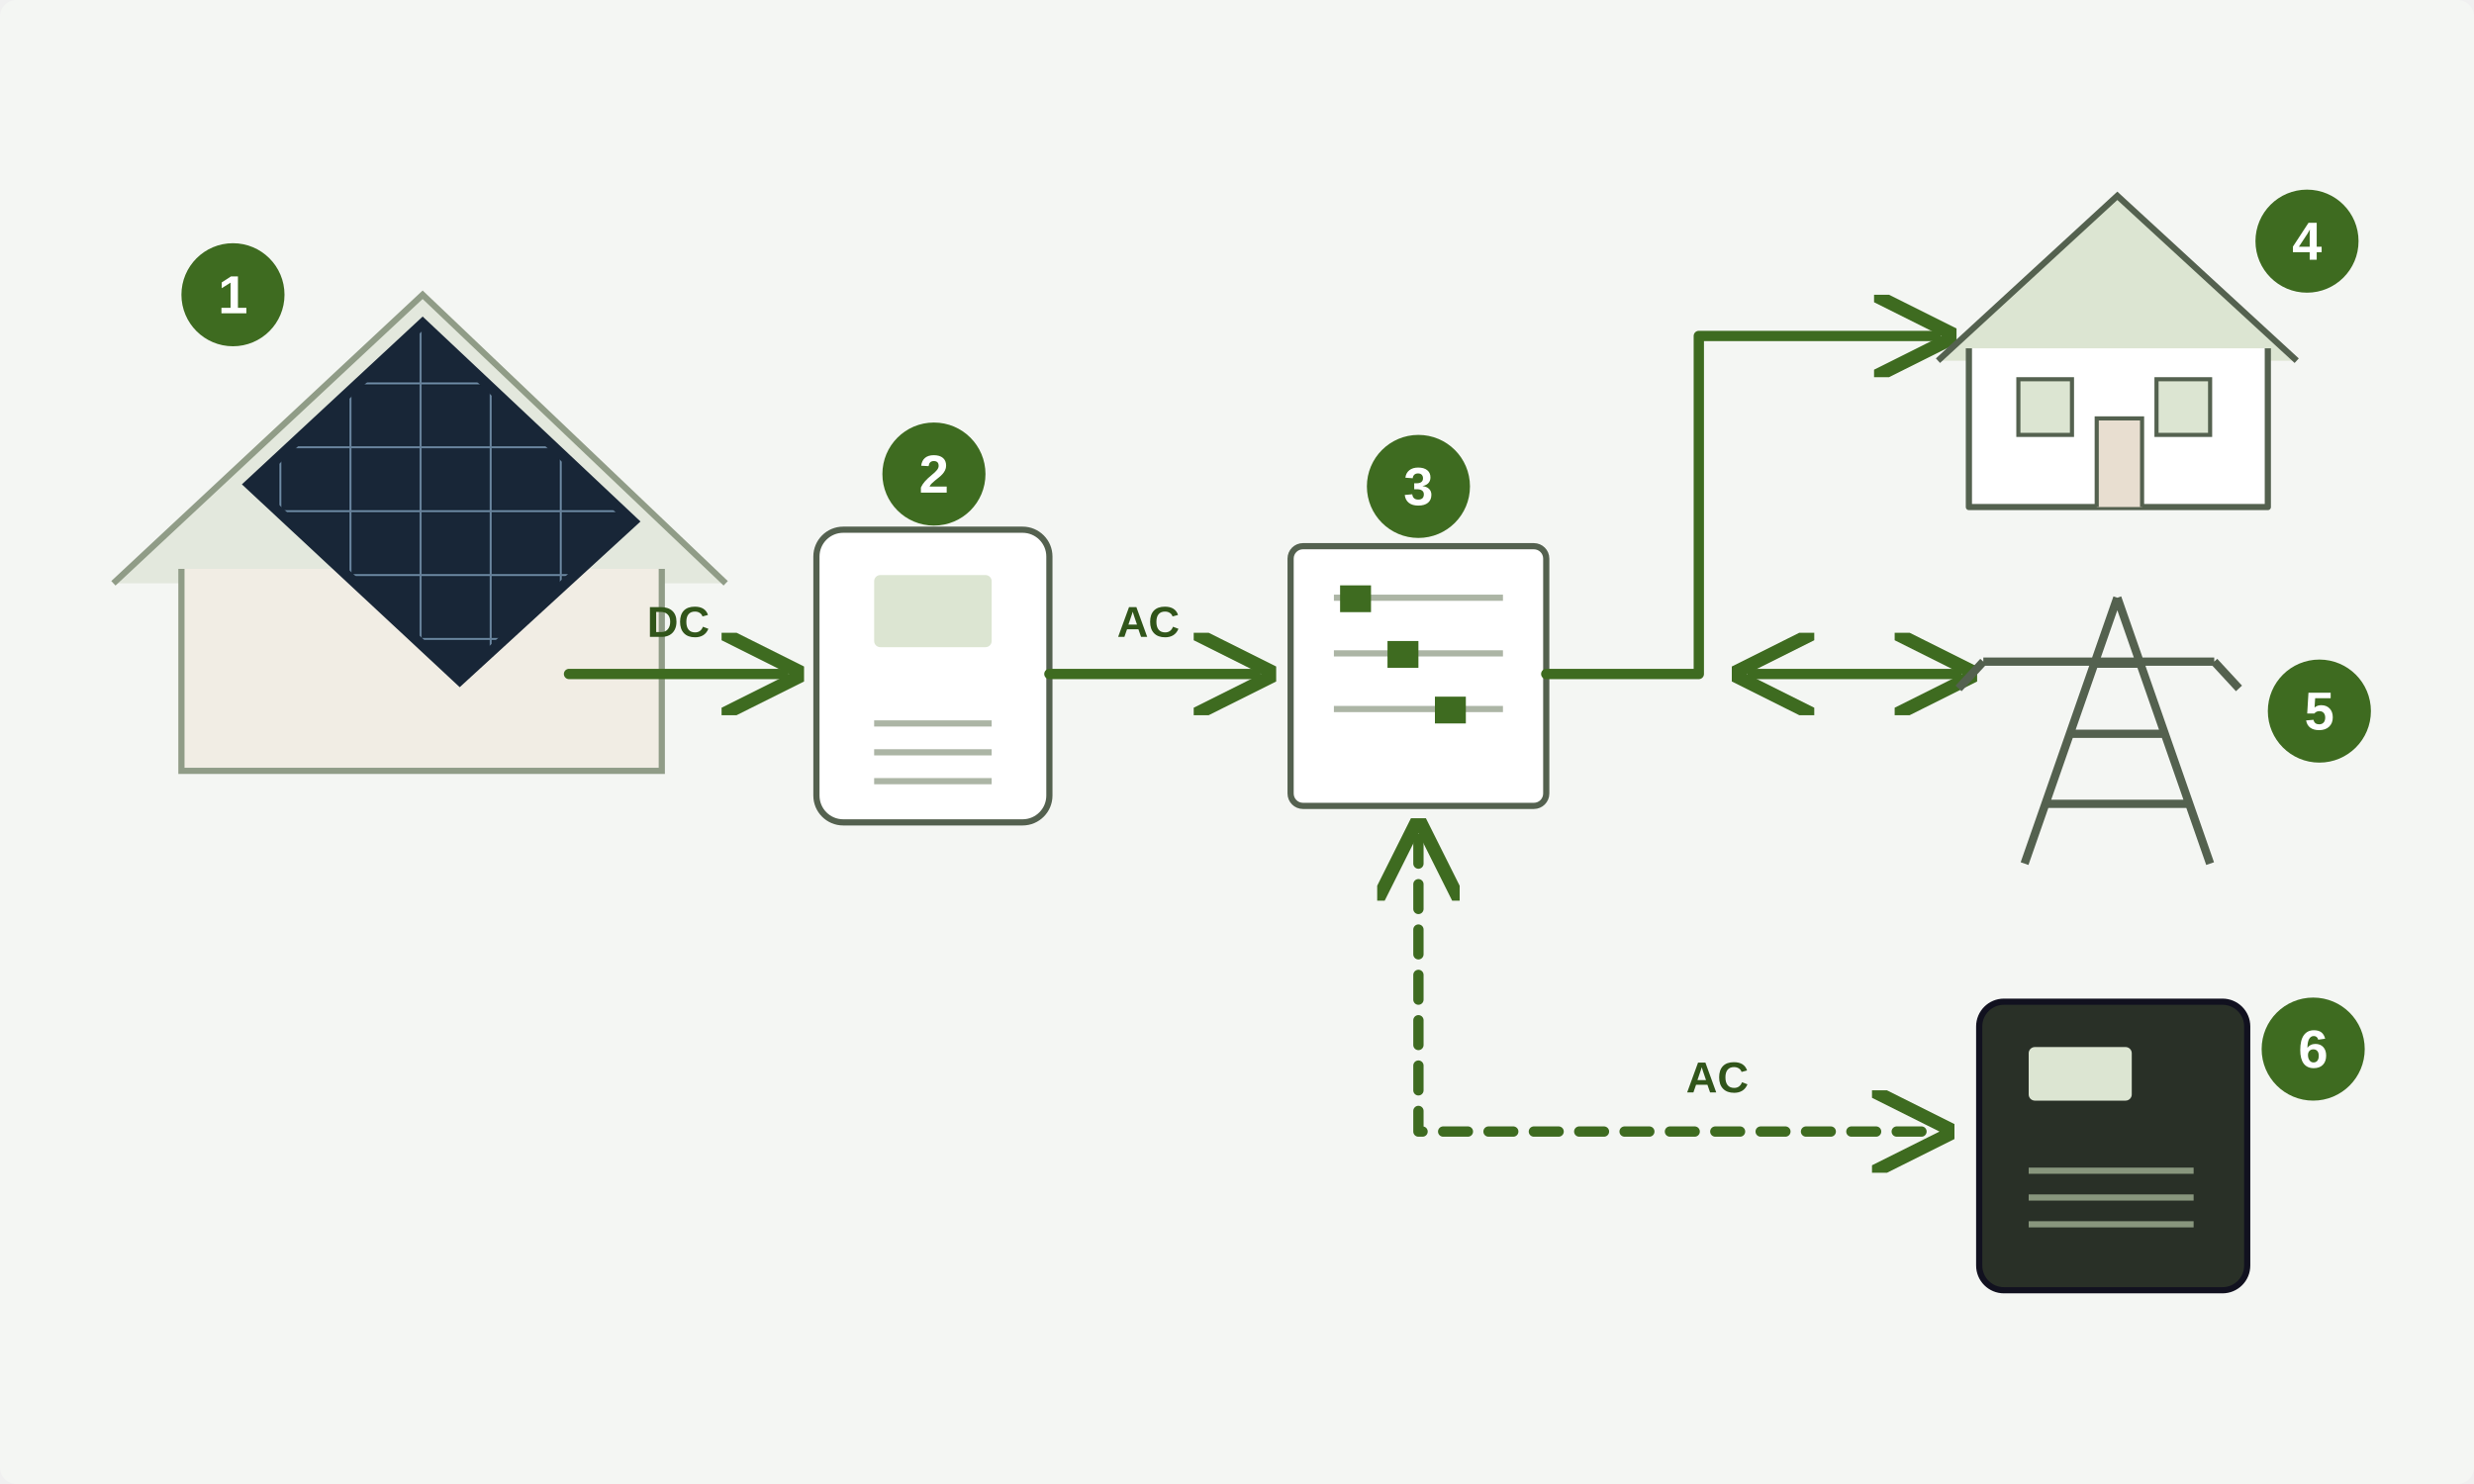
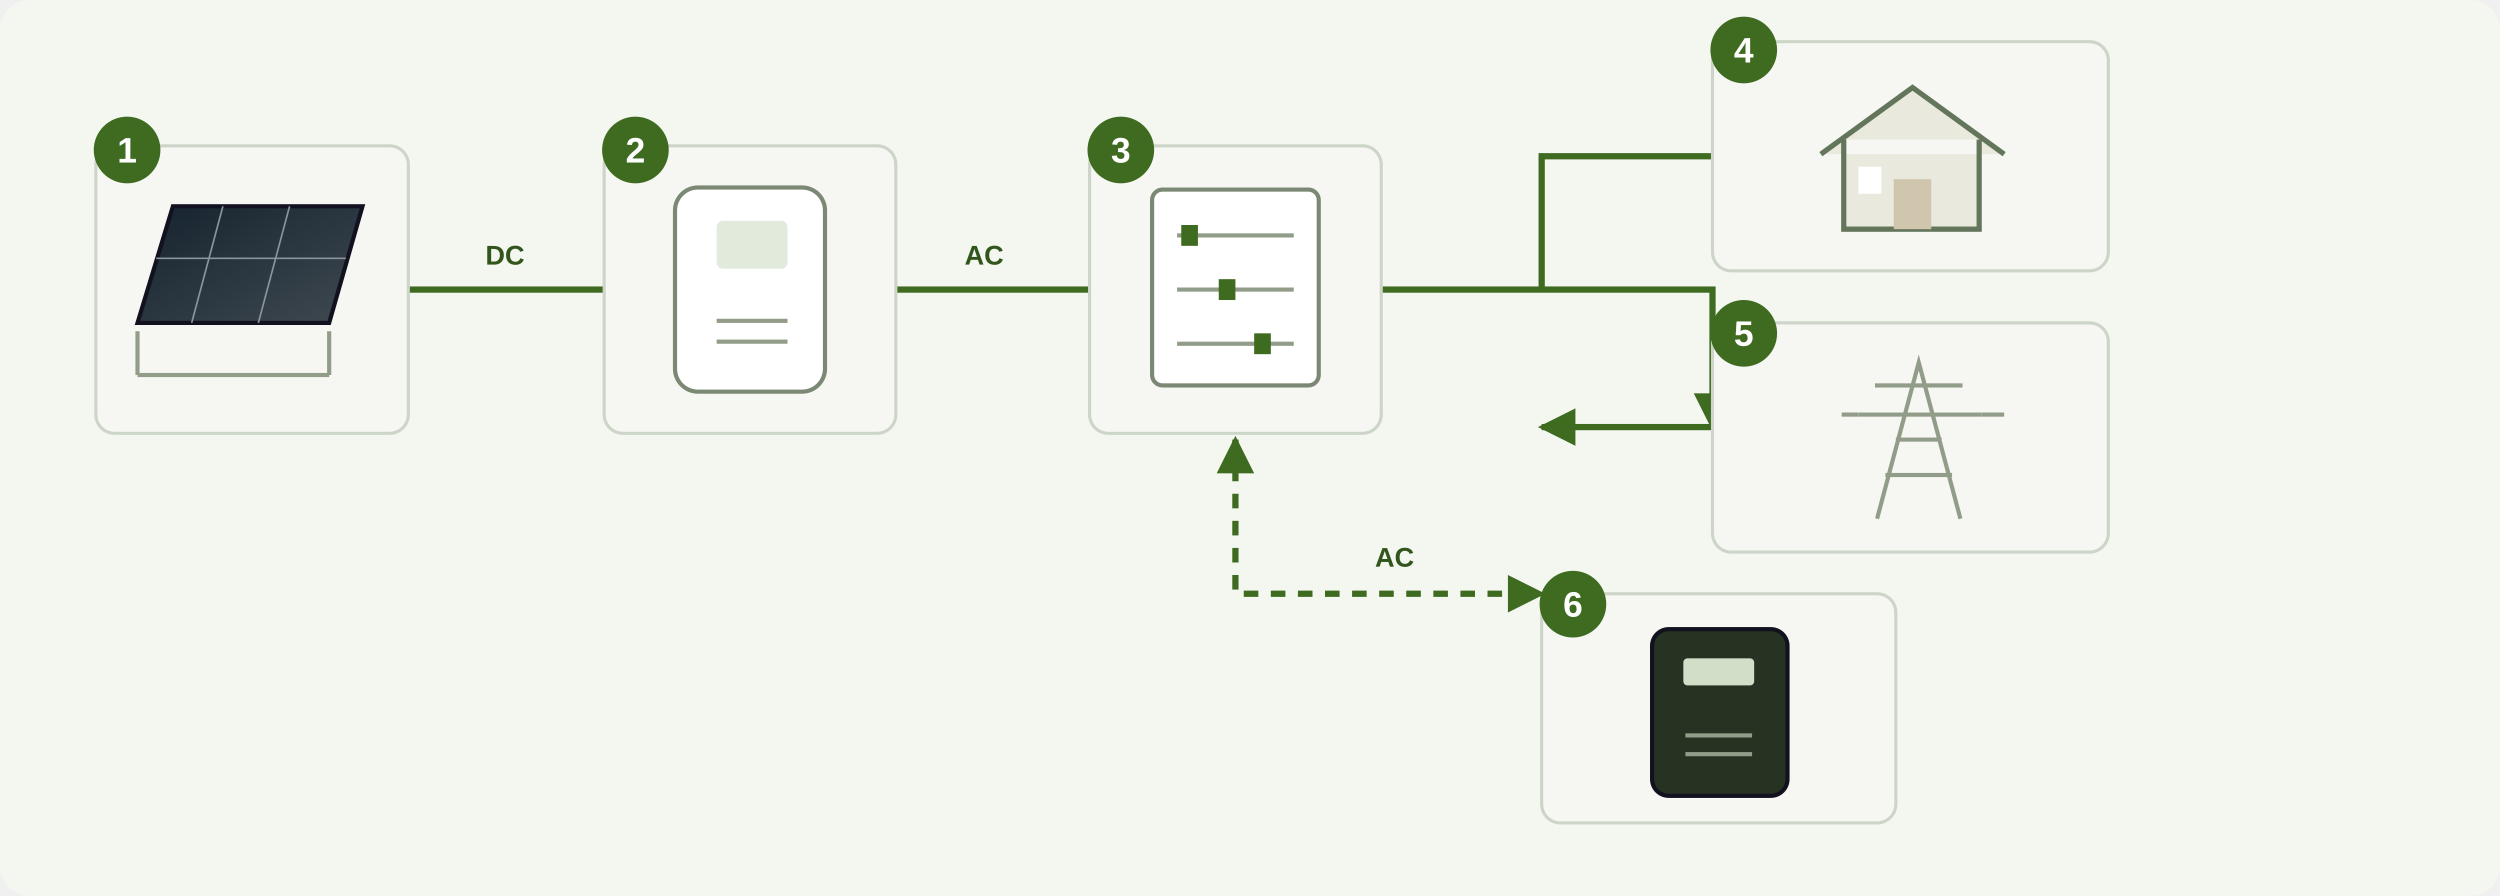
- <svg xmlns="http://www.w3.org/2000/svg" width="1200" height="720" viewBox="0 0 1200 720" role="img" aria-labelledby="title desc">
+ <svg xmlns="http://www.w3.org/2000/svg" width="1200" height="430" viewBox="0 0 1200 430" role="img" aria-labelledby="title desc">
  <defs>
-     <pattern id="cells" width="34" height="31" patternUnits="userSpaceOnUse">
-       <rect width="34" height="31" fill="#182637" />
-       <path d="M0 0H34V31H0Z" fill="none" stroke="#658099" stroke-width="1" />
-     </pattern>
-     <marker id="arrow" markerWidth="8" markerHeight="8" refX="6" refY="4" orient="auto-start-reverse">
-       <path d="M0 0 8 4 0 8" fill="none" stroke="#3e6b20" stroke-width="1.3" />
+     <marker id="arrow" viewBox="0 0 10 10" refX="9" refY="5" markerWidth="6" markerHeight="6" orient="auto-start-reverse">
+       <path d="M0 0L10 5L0 10" fill="#3e6b20" />
    </marker>
-     <style>.line{stroke:#3e6b20;stroke-width:5;fill:none;stroke-linecap:round;stroke-linejoin:round}.num{font-family:Arial,sans-serif;font-size:26px;font-weight:700;fill:white;text-anchor:middle}.label{font-family:Arial,sans-serif;font-size:21px;font-weight:700;fill:#31551a;text-anchor:middle}.outline{stroke:#54614f;stroke-width:3;fill:#fff;stroke-linejoin:round}</style>
+     <linearGradient id="module" x2="1" y2="1">
+       <stop stop-color="#15232e" />
+       <stop offset="1" stop-color="#3f4951" />
+     </linearGradient>
+     <style>.line{stroke:#3e6b20;stroke-width:3;fill:none}.n{font:700 17px Arial;fill:white;text-anchor:middle}.body{fill:#f6f7f3;stroke:#ccd5c7;stroke-width:1.5}.detail{stroke:#919d89;stroke-width:2;fill:none}.small{font:700 13px Arial;fill:#31551a}</style>
  </defs>
-   <rect width="1200" height="720" rx="8" fill="#f4f6f3" />
-   <path d="M55 283 205 143 352 283" fill="#e3e8dd" stroke="#909c87" stroke-width="3" />
-   <path d="M88 276V374H321V276" fill="#f1ede4" stroke="#909c87" stroke-width="3" />
-   <path d="m121 235 84-78 102 96-84 77Z" fill="url(#cells)" stroke="#182637" stroke-width="5" />
-   <path class="line" d="M276 327H380" marker-end="url(#arrow)" />
-   <text x="329" y="309" class="label">DC</text>
-   <rect x="396" y="257" width="113" height="142" rx="13" class="outline" />
-   <rect x="424" y="279" width="57" height="35" rx="3" fill="#dce5d2" />
-   <path d="M424 351h57M424 365h57M424 379h57" stroke="#acb5a5" stroke-width="3" />
-   <path class="line" d="M509 327H609" marker-end="url(#arrow)" />
-   <text x="557" y="309" class="label">AC</text>
-   <rect x="626" y="265" width="124" height="126" rx="6" class="outline" />
-   <path d="M647 290h82M647 317h82M647 344h82" stroke="#acb5a5" stroke-width="3" />
-   <rect x="650" y="284" width="15" height="13" fill="#3e6b20" />
-   <rect x="673" y="311" width="15" height="13" fill="#3e6b20" />
-   <rect x="696" y="338" width="15" height="13" fill="#3e6b20" />
-   <path class="line" d="M750 327H824V163H939" marker-end="url(#arrow)" />
-   <path d="M940 175 1027 95 1114 175" fill="#dce5d2" stroke="#54614f" stroke-width="3" />
-   <path d="M955 169V246H1100V169" class="outline" />
-   <rect x="979" y="184" width="26" height="27" fill="#dce5d2" stroke="#54614f" stroke-width="2" />
-   <rect x="1046" y="184" width="26" height="27" fill="#dce5d2" stroke="#54614f" stroke-width="2" />
-   <path d="M1017 246v-43h22v43" fill="#e8ded0" stroke="#54614f" stroke-width="2" />
-   <path class="line" d="M850 327H949" marker-start="url(#arrow)" marker-end="url(#arrow)" />
-   <path d="m1027 290-45 129m45-129 45 129m-33-97h-24m34 34h-44m56 34h-68m81-69h-112m112 0 12 13m-124-13-12 13" fill="none" stroke="#54614f" stroke-width="4" />
-   <path class="line" stroke-dasharray="12 10" d="M688 407V549H938" marker-start="url(#arrow)" marker-end="url(#arrow)" />
-   <rect x="960" y="486" width="130" height="140" rx="12" fill="#293027" stroke="#11111f" stroke-width="3" />
-   <rect x="984" y="508" width="50" height="26" rx="3" fill="#dce5d2" />
-   <path d="M984 568h80M984 581h80M984 594h80" stroke="#88967d" stroke-width="3" />
-   <text x="833" y="530" class="label">AC</text>
+   <rect width="1200" height="430" rx="14" fill="#f4f6f0" />
+   <path d="M196 139H290M430 139H523M663 139H740V75H822M740 139H822V205" class="line" marker-end="url(#arrow)" />
+   <path d="M822 205H740" class="line" marker-end="url(#arrow)" />
+   <path d="M593 211V285H740" class="line" stroke-dasharray="7 6" marker-start="url(#arrow)" marker-end="url(#arrow)" />
+   <text x="233" y="127" class="small">DC</text>
+   <text x="463" y="127" class="small">AC</text>
+   <text x="660" y="272" class="small">AC</text>
+   <g transform="translate(46 70)">
+     <rect width="150" height="138" rx="9" class="body" />
+     <path d="M20 85L37 29H128L112 85Z" fill="url(#module)" stroke="#11111f" stroke-width="2" />
+     <path d="M29 54H120M61 29L46 85M93 29L78 85" stroke="#8a959d" stroke-width=".8" />
+     <path d="M20 89V110M112 89V110M20 110H112" class="detail" />
+   </g>
+   <g transform="translate(290 70)">
+     <rect width="140" height="138" rx="9" class="body" />
+     <rect x="34" y="20" width="72" height="98" rx="11" fill="white" stroke="#7b8873" stroke-width="2" />
+     <rect x="54" y="36" width="34" height="23" rx="3" fill="#e2eadc" />
+     <path d="M54 84H88M54 94H88" class="detail" />
+   </g>
+   <g transform="translate(523 70)">
+     <rect width="140" height="138" rx="9" class="body" />
+     <rect x="30" y="21" width="80" height="94" rx="5" fill="white" stroke="#7b8873" stroke-width="2" />
+     <path d="M42 43H98M42 69H98M42 95H98" class="detail" />
+     <path d="M48 38V48M66 64V74M83 90V100" stroke="#3e6b20" stroke-width="8" />
+   </g>
+   <g transform="translate(822 20)">
+     <rect width="190" height="110" rx="9" class="body" />
+     <path d="M52 54L96 22L140 54M63 47V90H128V47" stroke="#63755a" stroke-width="2.5" fill="#e9e9de" />
+     <rect x="87" y="66" width="18" height="24" fill="#d0c5ad" />
+     <rect x="70" y="60" width="11" height="13" fill="white" />
+   </g>
+   <g transform="translate(822 155)">
+     <rect width="190" height="110" rx="9" class="body" />
+     <path d="M79 94L99 19L119 94M88 56H110M83 73H115M70 44H129M78 30H120" class="detail" />
+     <path d="M62 44H70M129 44H140" class="detail" />
+   </g>
+   <g transform="translate(740 285)">
+     <rect width="170" height="110" rx="9" class="body" />
+     <rect x="53" y="17" width="65" height="80" rx="8" fill="#263222" stroke="#11111f" stroke-width="2" />
+     <rect x="68" y="31" width="34" height="13" rx="2" fill="#d2dec7" />
+     <path d="M69 68H101M69 77H101" class="detail" />
+   </g>
  <g>
-     <circle cx="113" cy="143" r="25" fill="#3e6b20" />
-     <text x="113" y="152" class="num">1</text>
-     <circle cx="453" cy="230" r="25" fill="#3e6b20" />
-     <text x="453" y="239" class="num">2</text>
-     <circle cx="688" cy="236" r="25" fill="#3e6b20" />
-     <text x="688" y="245" class="num">3</text>
-     <circle cx="1119" cy="117" r="25" fill="#3e6b20" />
-     <text x="1119" y="126" class="num">4</text>
-     <circle cx="1125" cy="345" r="25" fill="#3e6b20" />
-     <text x="1125" y="354" class="num">5</text>
-     <circle cx="1122" cy="509" r="25" fill="#3e6b20" />
-     <text x="1122" y="518" class="num">6</text>
+     <circle cx="61" cy="72" r="16" fill="#3e6b20" />
+     <text x="61" y="78" class="n">1</text>
+     <circle cx="305" cy="72" r="16" fill="#3e6b20" />
+     <text x="305" y="78" class="n">2</text>
+     <circle cx="538" cy="72" r="16" fill="#3e6b20" />
+     <text x="538" y="78" class="n">3</text>
+     <circle cx="837" cy="24" r="16" fill="#3e6b20" />
+     <text x="837" y="30" class="n">4</text>
+     <circle cx="837" cy="160" r="16" fill="#3e6b20" />
+     <text x="837" y="166" class="n">5</text>
+     <circle cx="755" cy="290" r="16" fill="#3e6b20" />
+     <text x="755" y="296" class="n">6</text>
  </g>
</svg>
